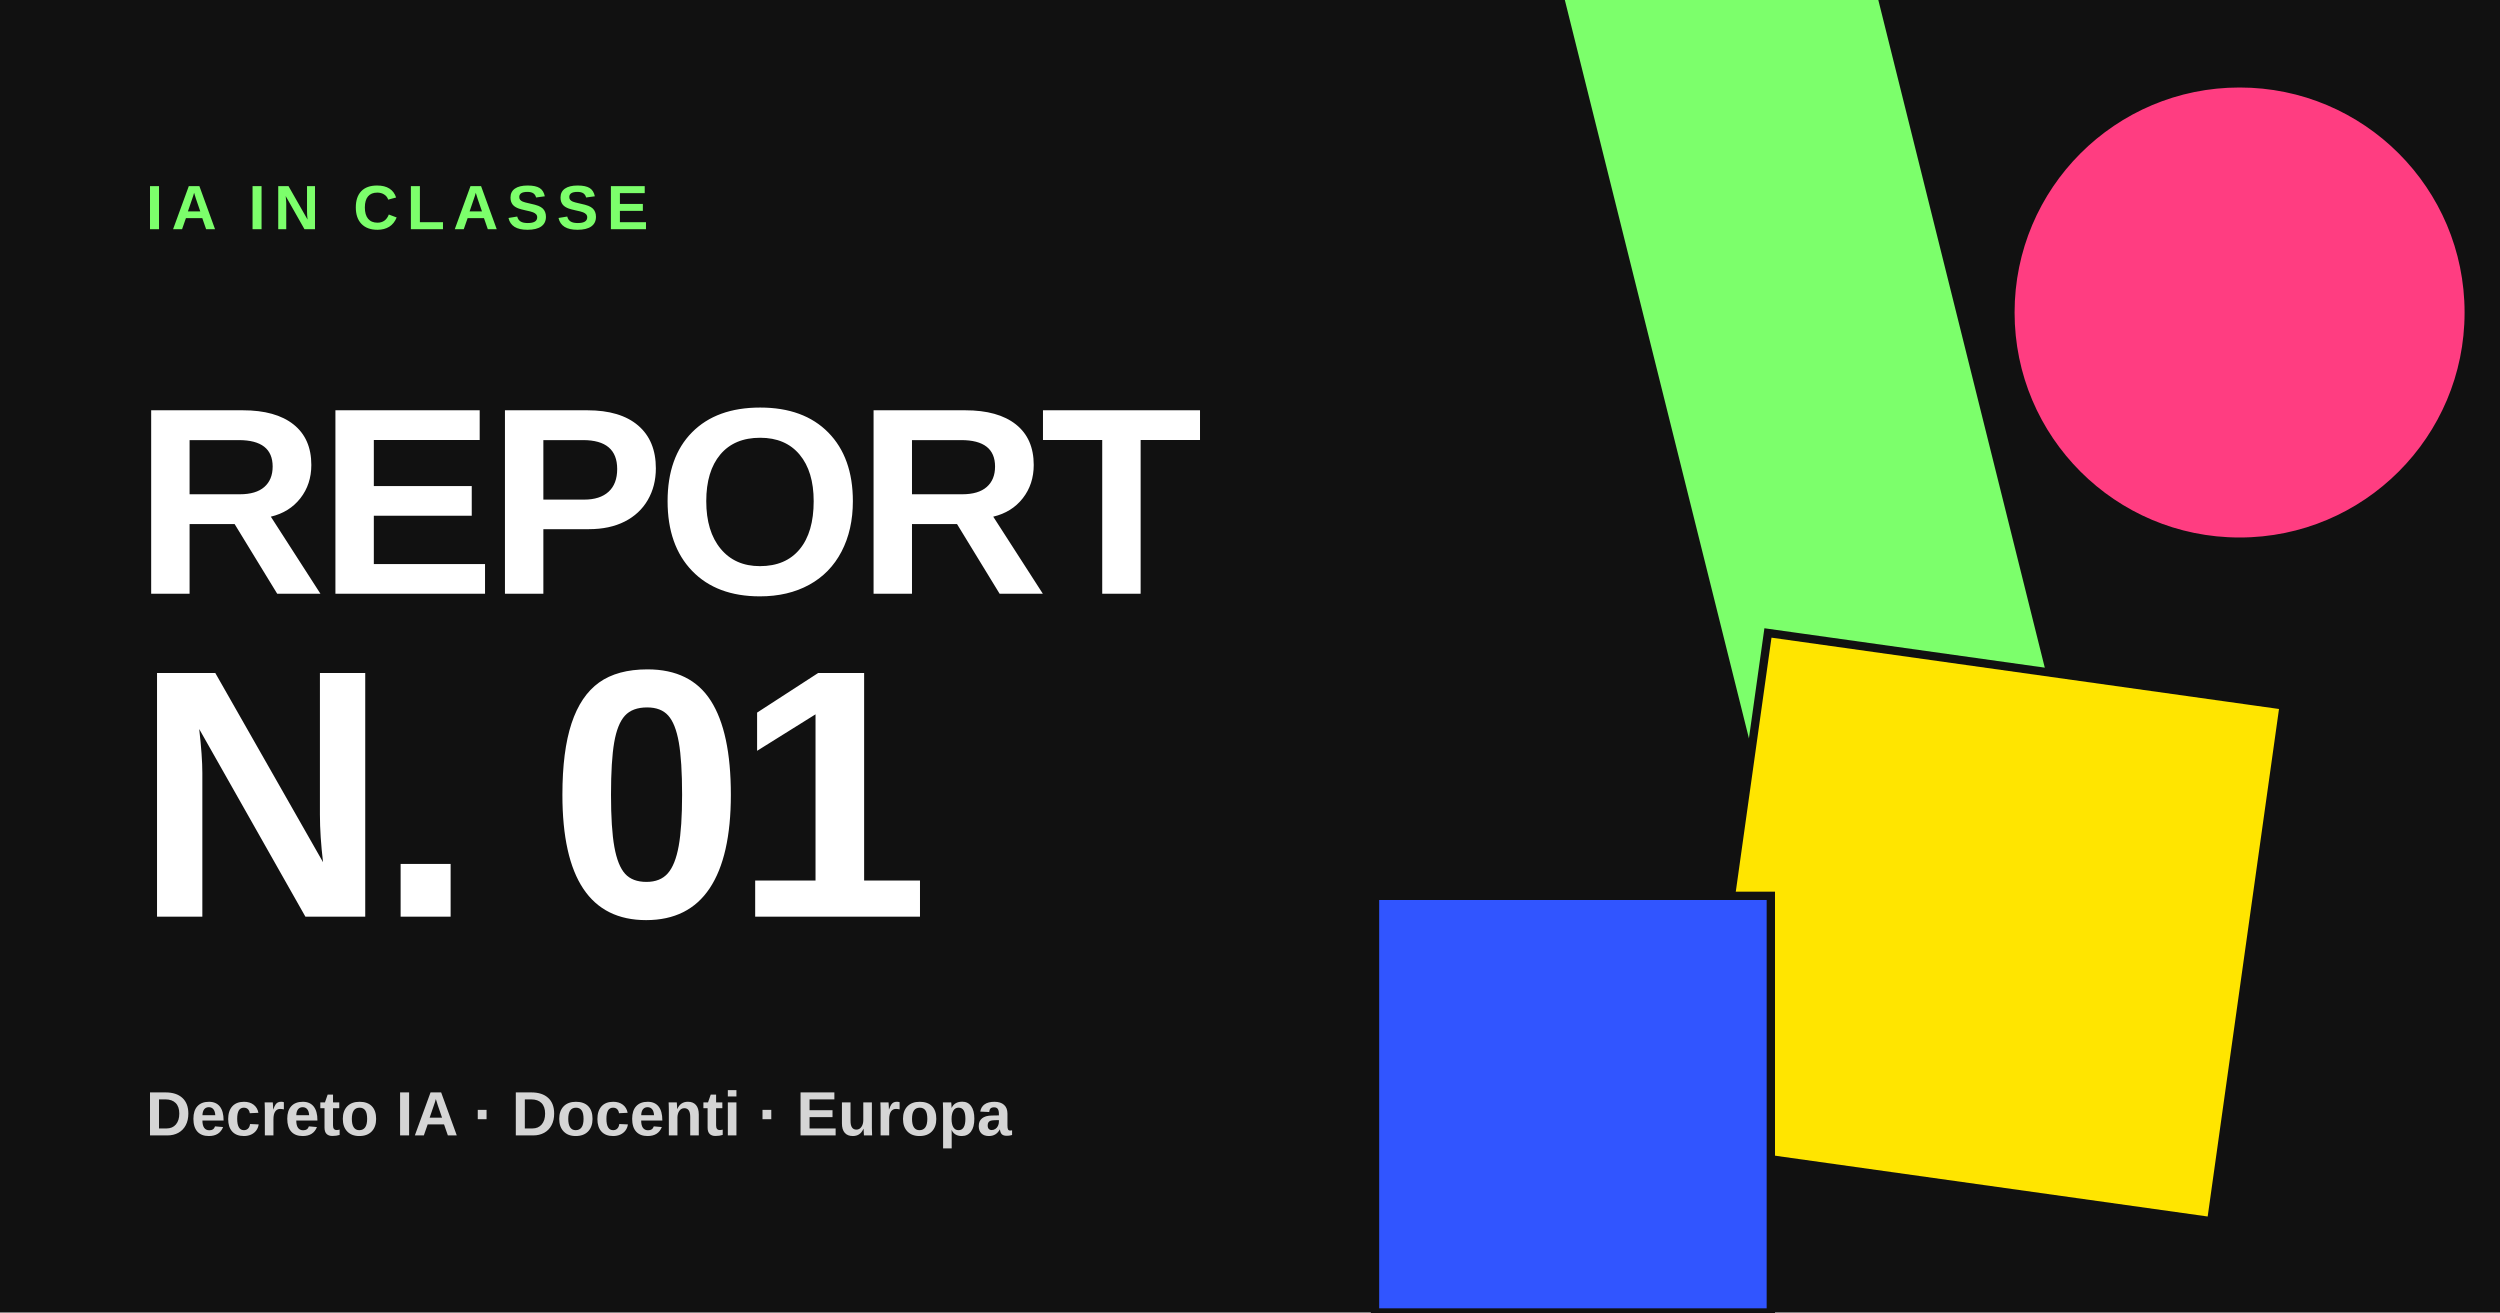
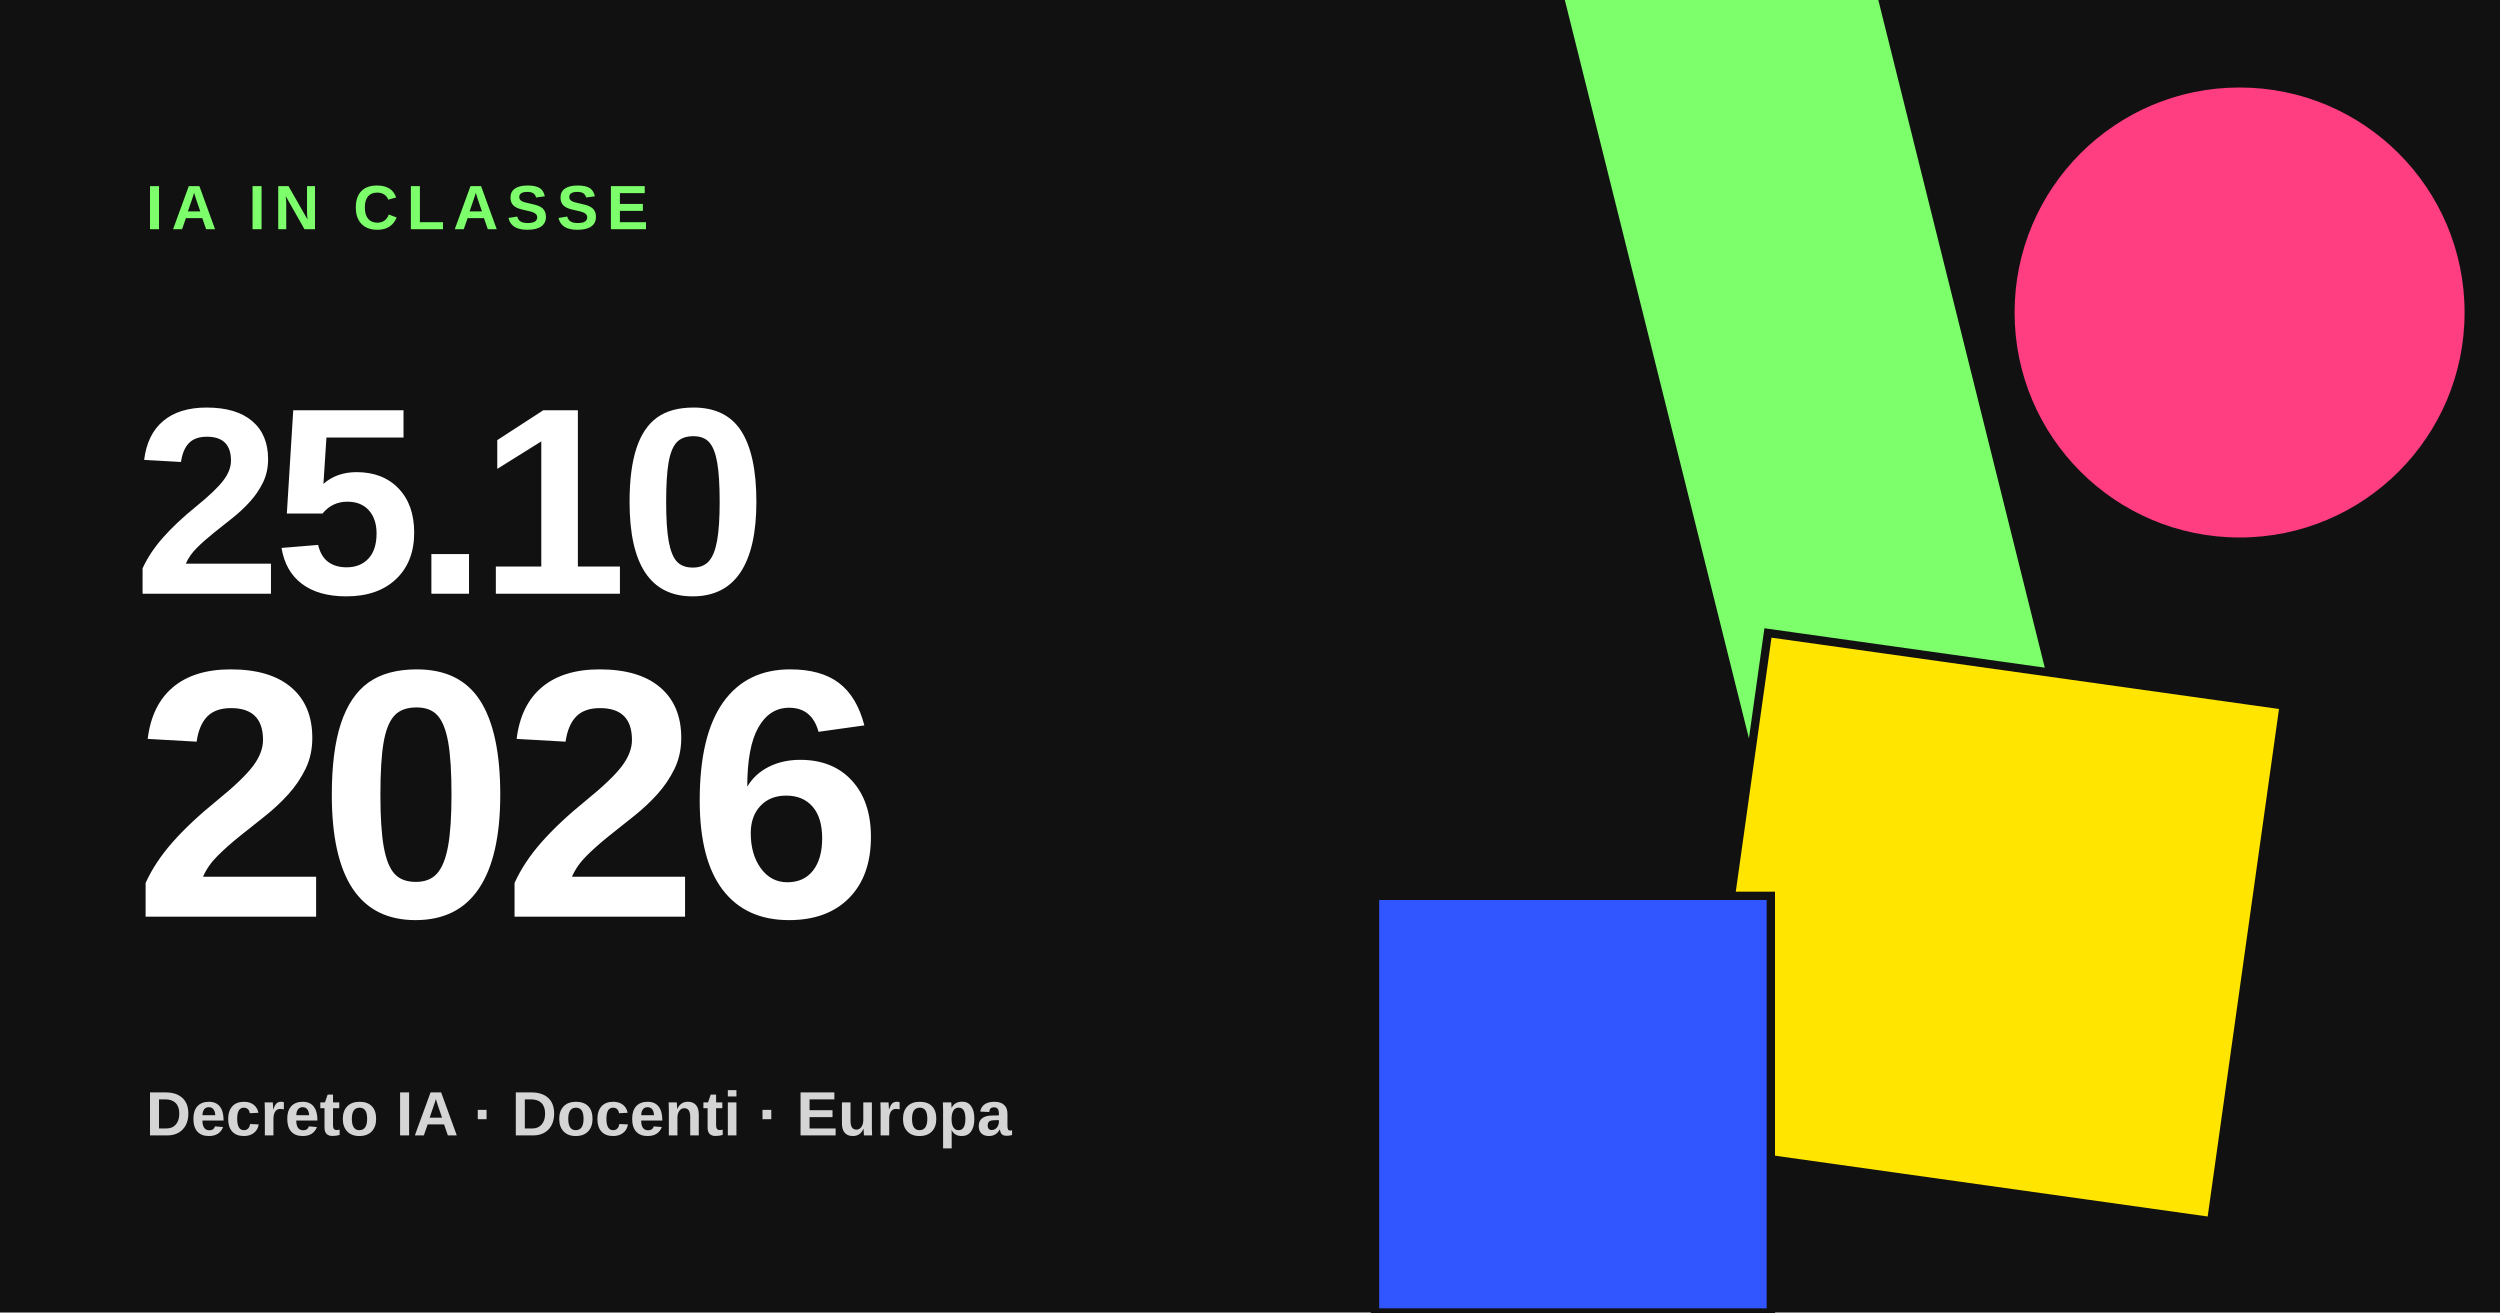
<svg xmlns="http://www.w3.org/2000/svg" viewBox="0 0 1200 630" width="1200" height="630" role="img" aria-labelledby="t">
  <rect width="1200" height="630" fill="#111111" />
  <rect x="790" y="-60" width="150" height="430" fill="#7cff6b" stroke="#111111" stroke-width="4" transform="rotate(-14 865 155)" />
  <circle cx="1075" cy="150" r="110" fill="#ff3d81" stroke="#111111" stroke-width="4" />
  <rect x="830" y="320" width="250" height="250" fill="#ffe500" stroke="#111111" stroke-width="4" transform="rotate(8 955 445)" />
  <rect x="660" y="430" width="190" height="200" fill="#3155ff" stroke="#111111" stroke-width="4" />
  <g font-family="Arial, Helvetica, sans-serif" font-weight="900">
    <text x="70" y="110" fill="#7cff6b" font-size="30" letter-spacing="4">IA IN CLASSE</text>
-     <text x="64" y="285" fill="#ffffff" font-size="128" letter-spacing="-4">REPORT</text>
-     <text x="64" y="440" fill="#ffffff" font-size="170" letter-spacing="-6">N. 01</text>
+     <text x="64" y="285" fill="#ffffff" font-size="128" letter-spacing="-4">25.10</text>
+     <text x="64" y="440" fill="#ffffff" font-size="170" letter-spacing="-6">2026</text>
    <text x="70" y="545" fill="#d5d5d5" font-size="30" font-weight="700">Decreto IA · Docenti · Europa</text>
  </g>
</svg>
